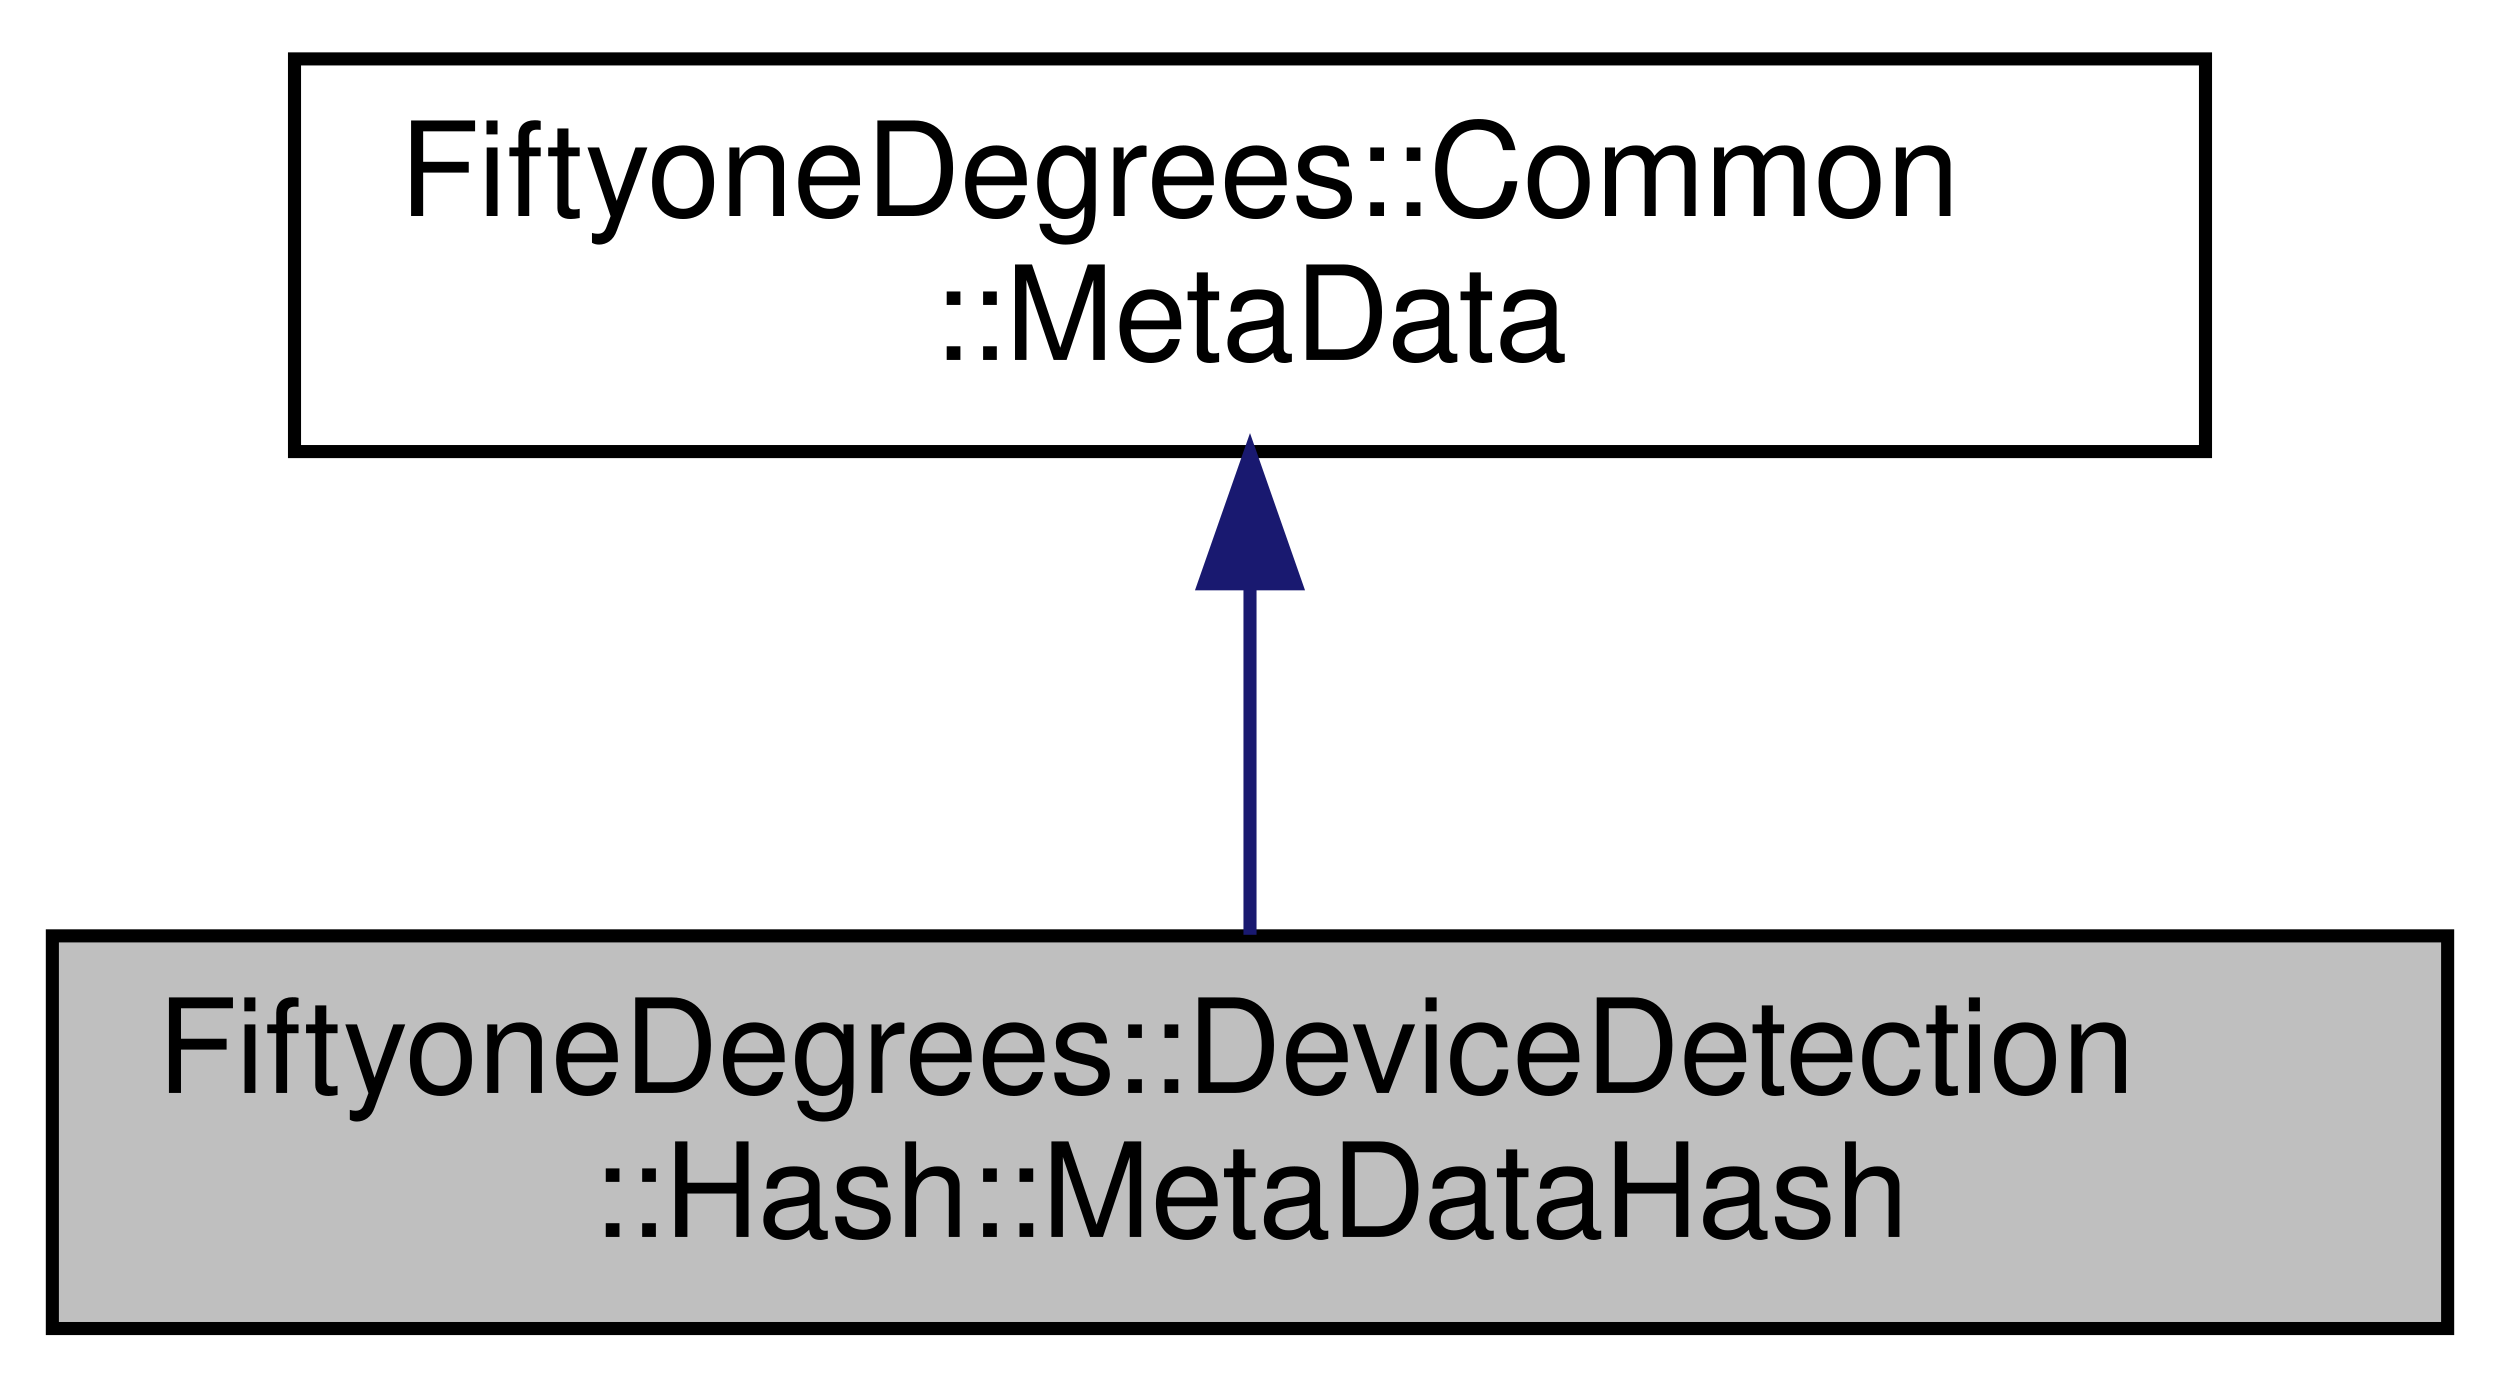
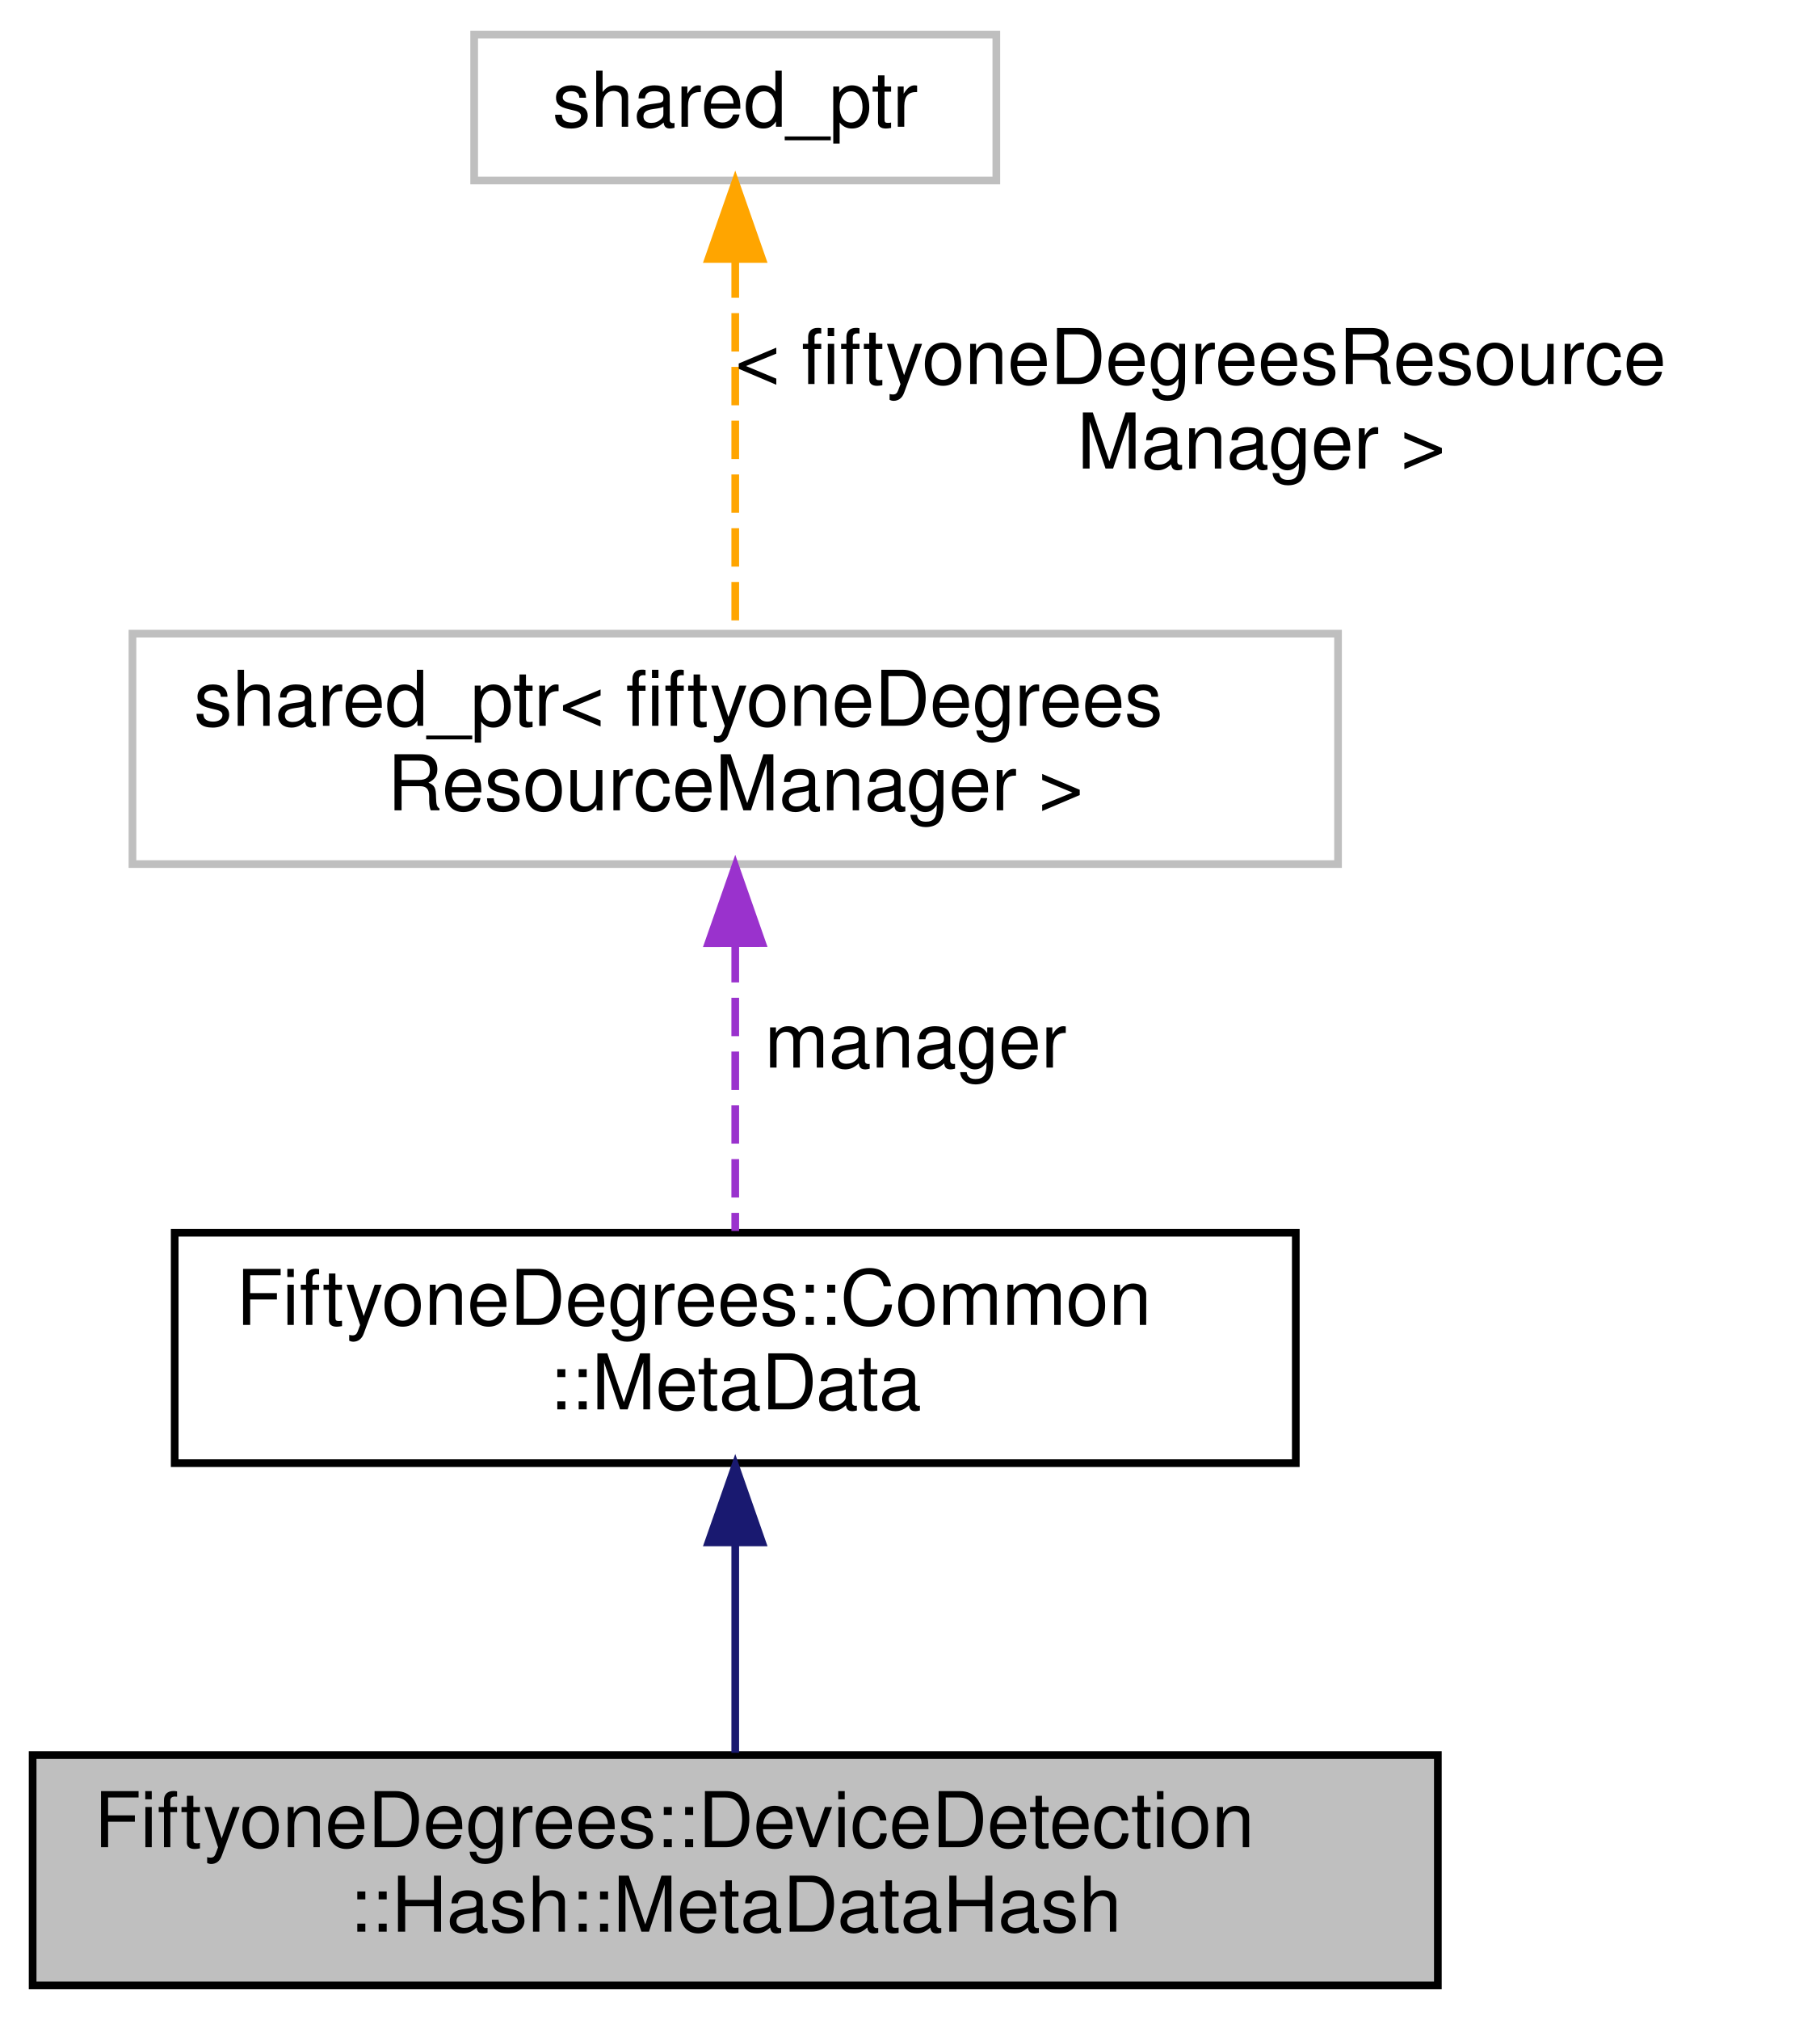
- <svg xmlns="http://www.w3.org/2000/svg" xmlns:xlink="http://www.w3.org/1999/xlink" width="191pt" height="106pt" viewBox="0.00 0.00 191.00 106.00">
-   <g id="graph0" class="graph" transform="scale(1 1) rotate(0) translate(4 102)">
+ <svg xmlns="http://www.w3.org/2000/svg" xmlns:xlink="http://www.w3.org/1999/xlink" width="237pt" height="263pt" viewBox="0.00 0.00 236.50 263.00">
+   <g id="graph0" class="graph" transform="scale(1 1) rotate(0) translate(4 259)">
    <g id="node1" class="node">
      <g id="a_node1">
        <a xlink:title="Construct a new instance of MetaData.">
          <polygon fill="#bfbfbf" stroke="black" points="0,-0.5 0,-30.5 183,-30.5 183,-0.5 0,-0.5" />
          <text text-anchor="start" x="8" y="-18.5" font-family="Helvetica,sans-Serif" font-size="10.00">FiftyoneDegrees::DeviceDetection</text>
          <text text-anchor="middle" x="91.5" y="-7.5" font-family="Helvetica,sans-Serif" font-size="10.00">::Hash::MetaDataHash</text>
        </a>
      </g>
    </g>
    <g id="node2" class="node">
      <g id="a_node2">
        <a xlink:href="class_fiftyone_degrees_1_1_common_1_1_meta_data.html" target="_top" xlink:title="Contains meta data for the properties, values, profiles and components that exist within the engine i...">
-           <polygon fill="none" stroke="black" points="18.5,-67.5 18.5,-97.5 164.5,-97.5 164.5,-67.5 18.5,-67.5" />
-           <text text-anchor="start" x="26.5" y="-85.5" font-family="Helvetica,sans-Serif" font-size="10.00">FiftyoneDegrees::Common</text>
-           <text text-anchor="middle" x="91.5" y="-74.5" font-family="Helvetica,sans-Serif" font-size="10.00">::MetaData</text>
+           <polygon fill="none" stroke="black" points="18.5,-68.5 18.5,-98.5 164.5,-98.5 164.5,-68.5 18.5,-68.5" />
+           <text text-anchor="start" x="26.5" y="-86.5" font-family="Helvetica,sans-Serif" font-size="10.00">FiftyoneDegrees::Common</text>
+           <text text-anchor="middle" x="91.5" y="-75.5" font-family="Helvetica,sans-Serif" font-size="10.00">::MetaData</text>
        </a>
      </g>
    </g>
    <g id="edge1" class="edge">
-       <path fill="none" stroke="midnightblue" d="M91.5,-57.11C91.5,-48.15 91.5,-38.32 91.5,-30.58" />
-       <polygon fill="midnightblue" stroke="midnightblue" points="88,-57.4 91.5,-67.4 95,-57.4 88,-57.4" />
+       <path fill="none" stroke="midnightblue" d="M91.5,-58.03C91.5,-48.86 91.5,-38.74 91.5,-30.79" />
+       <polygon fill="midnightblue" stroke="midnightblue" points="88,-58.18 91.5,-68.18 95,-58.18 88,-58.18" />
+     </g>
+     <g id="node3" class="node">
+       <g id="a_node3">
+         <a xlink:title=" ">
+           <polygon fill="none" stroke="#bfbfbf" points="13,-146.5 13,-176.5 170,-176.5 170,-146.5 13,-146.5" />
+           <text text-anchor="start" x="21" y="-164.5" font-family="Helvetica,sans-Serif" font-size="10.00">shared_ptr&lt; fiftyoneDegrees</text>
+           <text text-anchor="middle" x="91.5" y="-153.5" font-family="Helvetica,sans-Serif" font-size="10.00">ResourceManager &gt;</text>
+         </a>
+       </g>
+     </g>
+     <g id="edge2" class="edge">
+       <path fill="none" stroke="#9a32cd" stroke-dasharray="5,2" d="M91.5,-136.09C91.5,-123.76 91.5,-109.22 91.5,-98.73" />
+       <polygon fill="#9a32cd" stroke="#9a32cd" points="88,-136.2 91.5,-146.2 95,-136.21 88,-136.2" />
+       <text text-anchor="middle" x="115" y="-120" font-family="Helvetica,sans-Serif" font-size="10.00"> manager</text>
+     </g>
+     <g id="node4" class="node">
+       <g id="a_node4">
+         <a xlink:title=" ">
+           <polygon fill="none" stroke="#bfbfbf" points="57.5,-235.5 57.5,-254.5 125.5,-254.5 125.5,-235.5 57.5,-235.5" />
+           <text text-anchor="middle" x="91.5" y="-242.5" font-family="Helvetica,sans-Serif" font-size="10.00">shared_ptr</text>
+         </a>
+       </g>
+     </g>
+     <g id="edge3" class="edge">
+       <path fill="none" stroke="orange" stroke-dasharray="5,2" d="M91.5,-225.23C91.5,-210.41 91.5,-190.05 91.5,-176.6" />
+       <polygon fill="orange" stroke="orange" points="88,-225.28 91.5,-235.28 95,-225.28 88,-225.28" />
+       <text text-anchor="start" x="91.5" y="-209" font-family="Helvetica,sans-Serif" font-size="10.00"> &lt; fiftyoneDegreesResource</text>
+       <text text-anchor="middle" x="160" y="-198" font-family="Helvetica,sans-Serif" font-size="10.00">Manager &gt;</text>
    </g>
  </g>
</svg>
